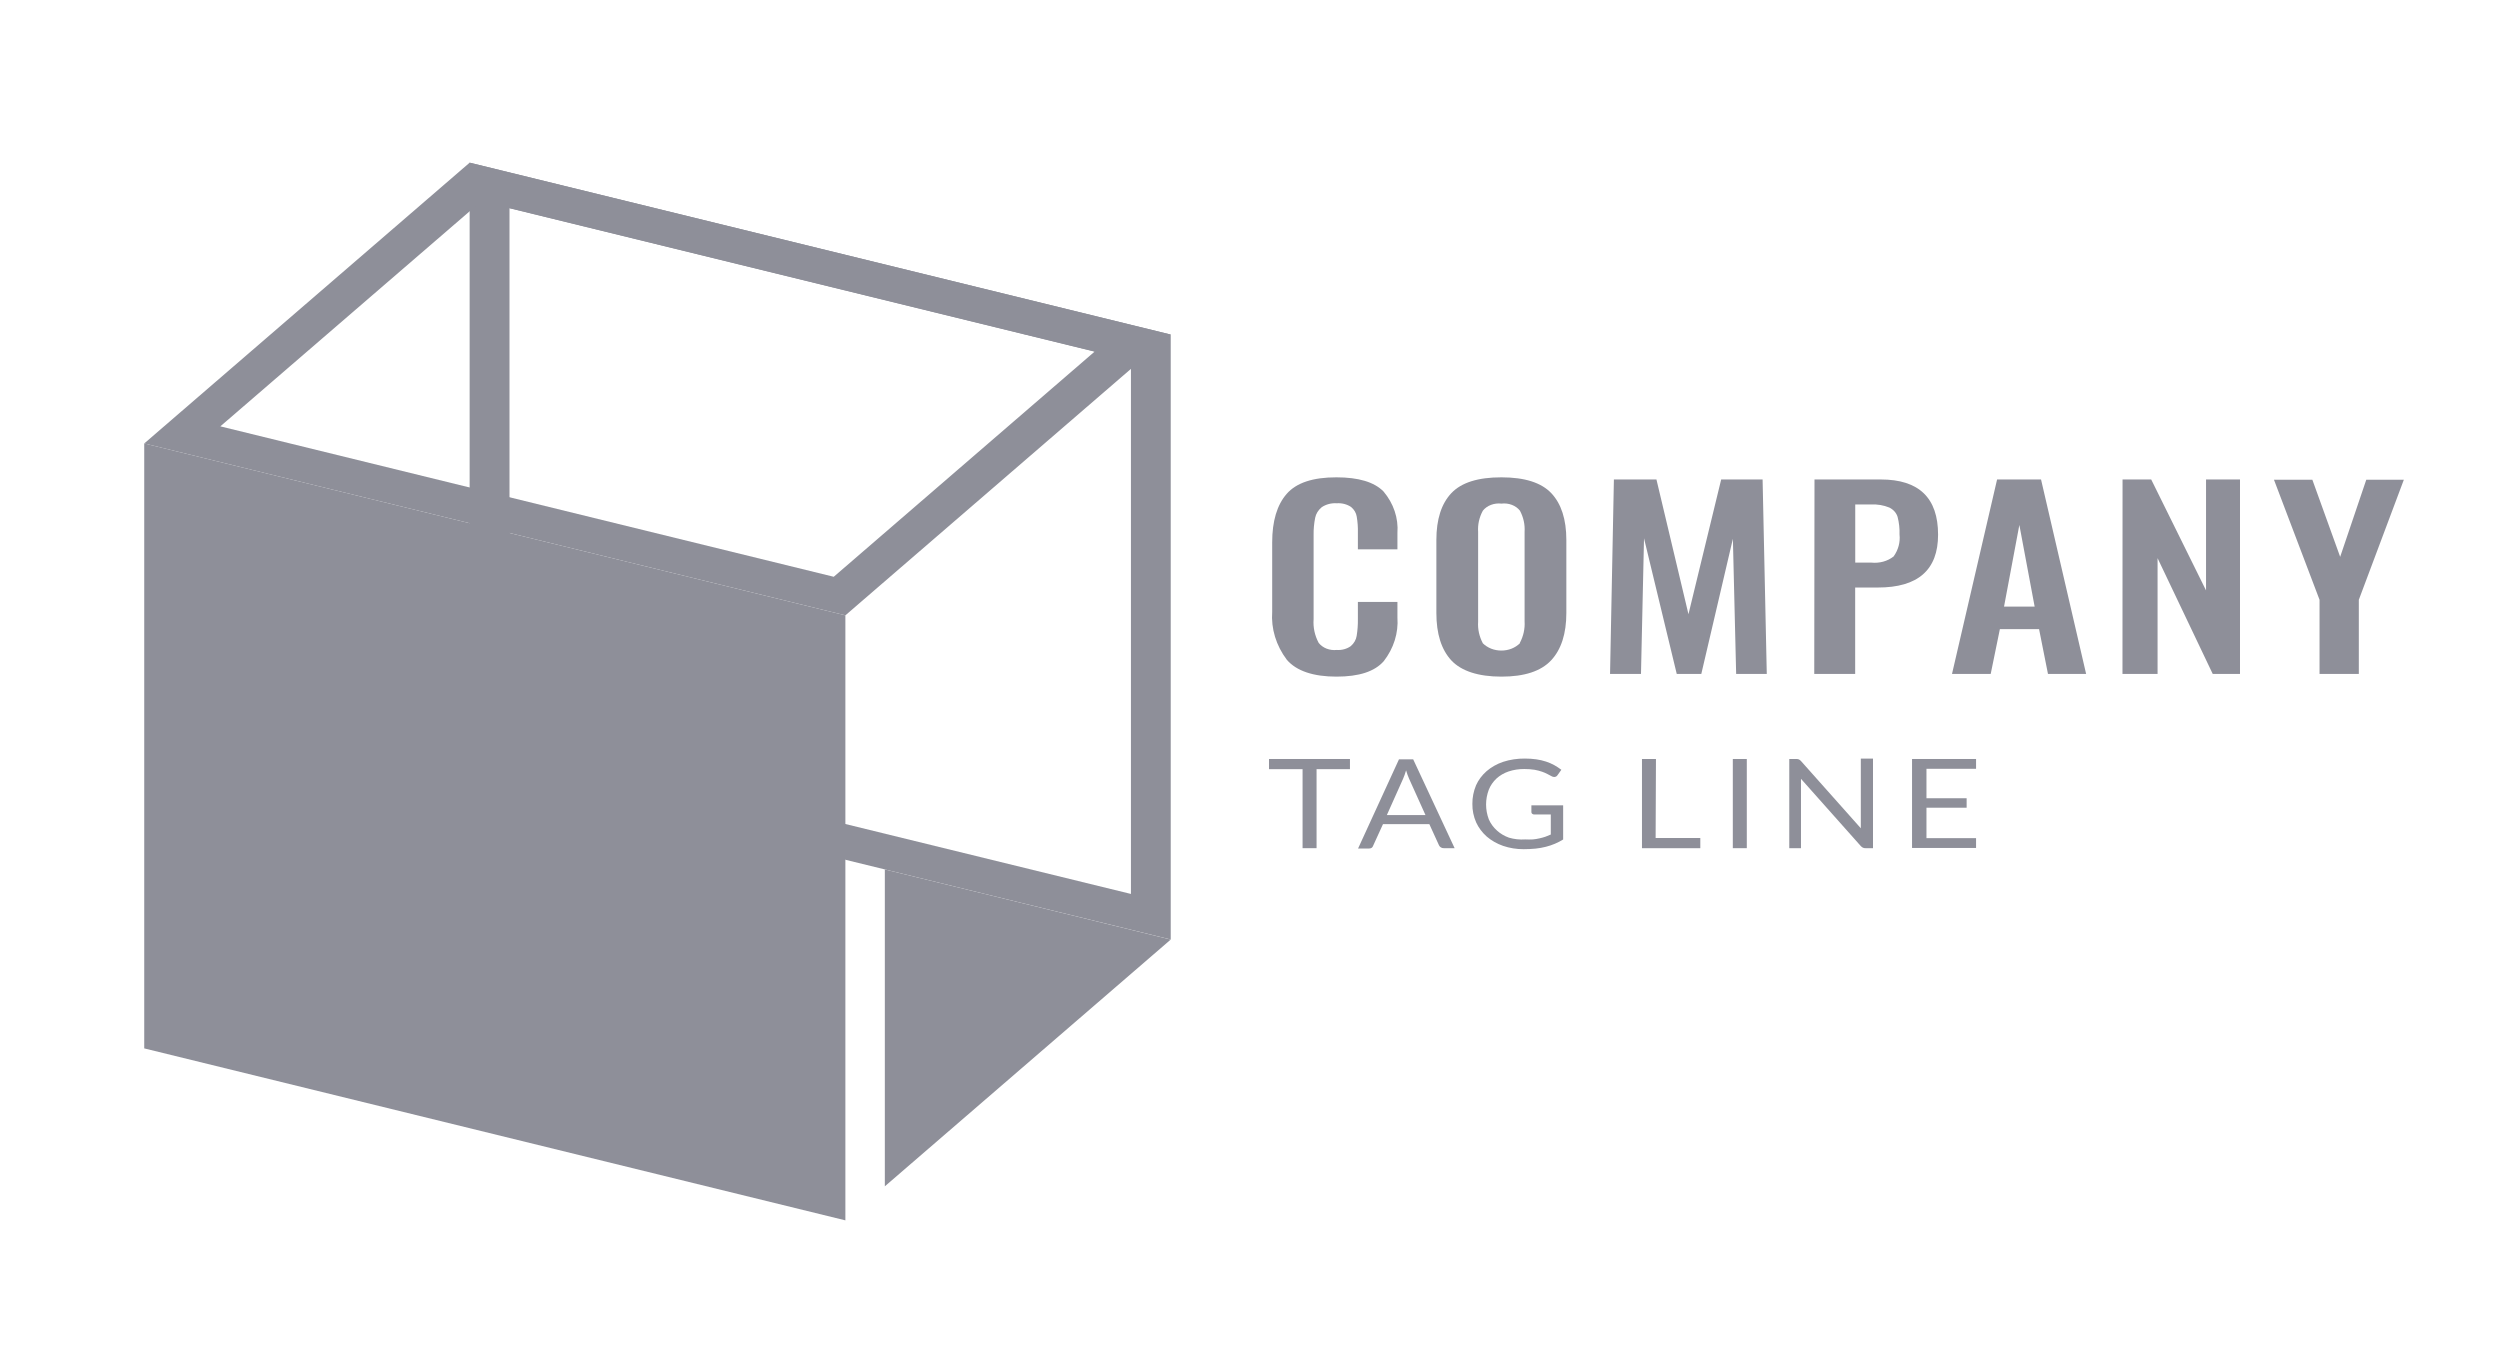
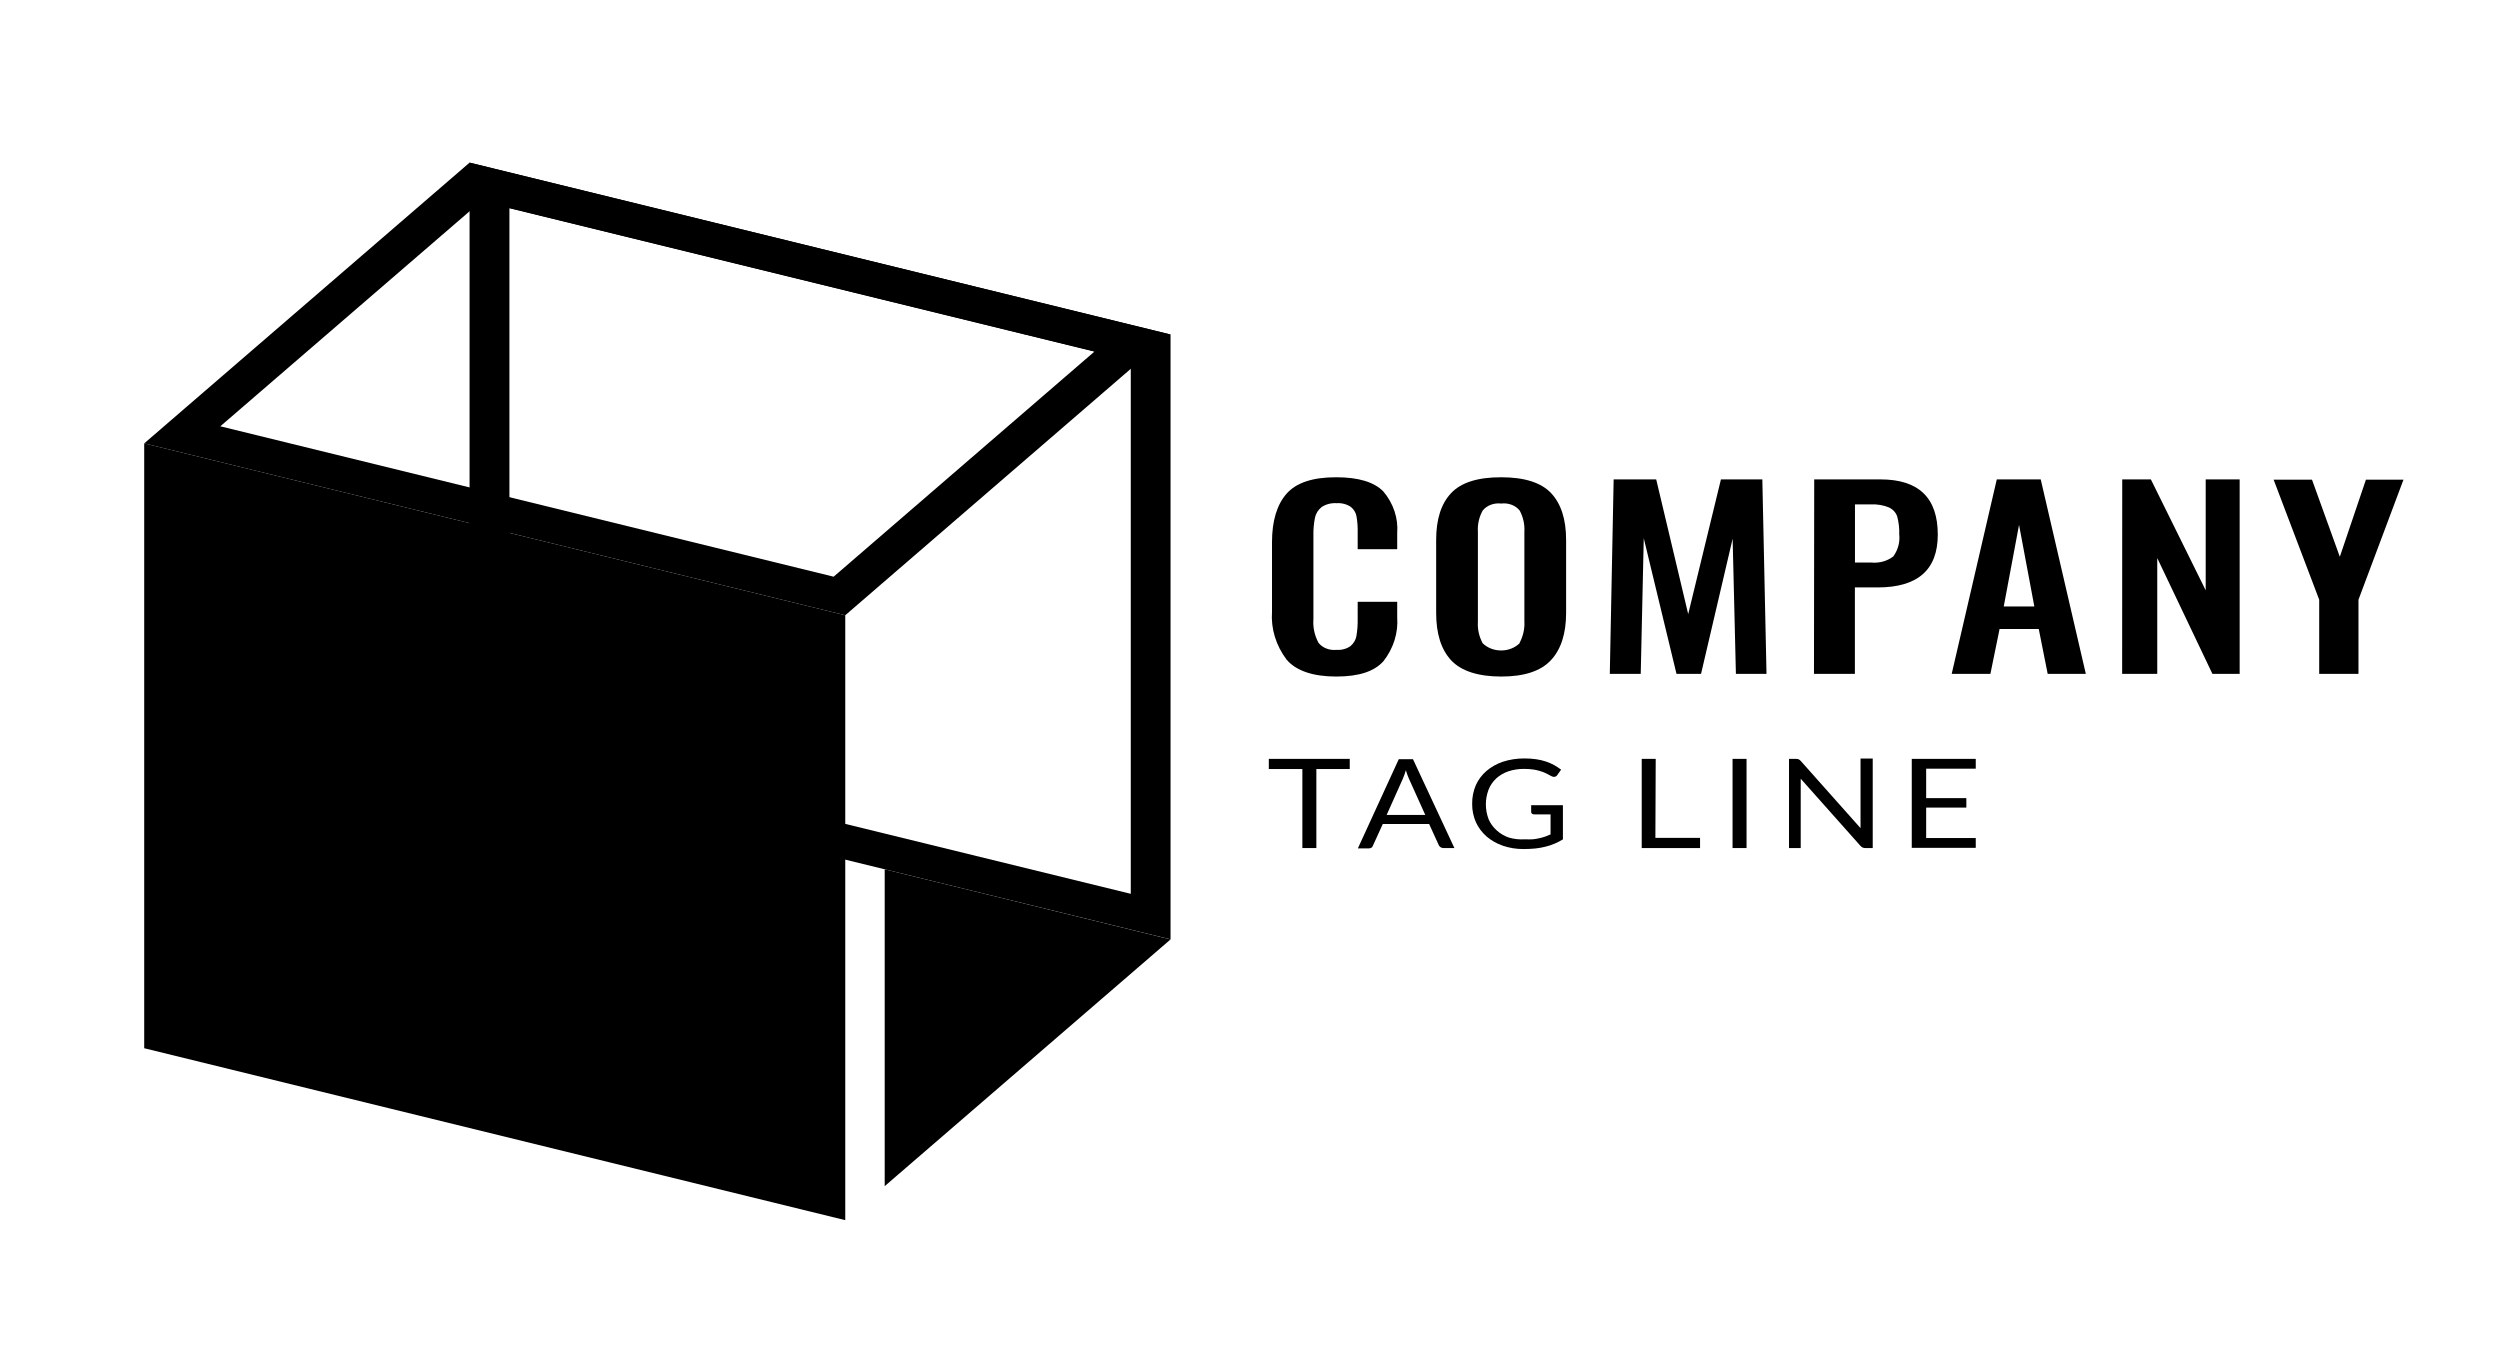
- <svg xmlns="http://www.w3.org/2000/svg" width="104" height="56" viewBox="0 0 104 56" fill="none">
-   <path d="M53.529 27.443C53.085 26.852 52.873 26.154 52.923 25.451V22.563C52.923 21.678 53.124 21.005 53.526 20.545C53.928 20.084 54.618 19.855 55.596 19.857C56.515 19.857 57.168 20.053 57.554 20.445C57.975 20.945 58.179 21.556 58.133 22.172V22.851H56.488V22.164C56.494 21.939 56.478 21.714 56.44 21.491C56.417 21.339 56.334 21.198 56.206 21.091C56.037 20.977 55.824 20.921 55.61 20.936C55.384 20.921 55.161 20.98 54.983 21.1C54.84 21.218 54.744 21.372 54.711 21.541C54.664 21.776 54.642 22.015 54.646 22.255V25.76C54.62 26.098 54.693 26.436 54.857 26.744C54.939 26.848 55.053 26.931 55.185 26.983C55.318 27.034 55.465 27.054 55.61 27.038C55.82 27.053 56.029 26.996 56.192 26.879C56.326 26.764 56.412 26.615 56.437 26.453C56.475 26.221 56.492 25.986 56.488 25.751V25.04H58.133V25.689C58.179 26.332 57.979 26.97 57.564 27.505C57.186 27.934 56.542 28.148 55.596 28.148C54.65 28.148 53.934 27.919 53.529 27.443Z" fill="#8E8F99" />
-   <path d="M60.376 27.473C59.961 27.023 59.753 26.368 59.753 25.501V22.463C59.753 21.605 59.961 20.956 60.376 20.515C60.792 20.075 61.486 19.855 62.46 19.857C63.427 19.857 64.118 20.077 64.533 20.515C64.949 20.956 65.16 21.605 65.16 22.463V25.501C65.16 26.359 64.949 27.017 64.527 27.47C64.104 27.922 63.417 28.148 62.46 28.148C61.503 28.148 60.795 27.919 60.376 27.473ZM63.226 26.744C63.375 26.462 63.443 26.154 63.423 25.845V22.125C63.443 21.822 63.376 21.52 63.229 21.244C63.146 21.138 63.03 21.054 62.894 21.002C62.758 20.95 62.607 20.932 62.46 20.95C62.312 20.933 62.162 20.951 62.025 21.003C61.889 21.054 61.772 21.138 61.687 21.244C61.537 21.519 61.469 21.822 61.49 22.125V25.863C61.469 26.172 61.537 26.48 61.687 26.762C61.783 26.856 61.901 26.932 62.034 26.985C62.167 27.037 62.311 27.063 62.457 27.063C62.602 27.063 62.746 27.037 62.879 26.985C63.012 26.932 63.13 26.856 63.226 26.762V26.744Z" fill="#8E8F99" />
-   <path d="M67.138 19.946H68.908L70.24 25.551L71.601 19.946H73.324L73.498 28.037H72.224L72.088 22.414L70.774 28.037H69.753L68.391 22.393L68.265 28.037H66.978L67.138 19.946Z" fill="#8E8F99" />
-   <path d="M75.483 19.946H78.241C79.829 19.946 80.624 20.712 80.624 22.243C80.624 23.71 79.787 24.443 78.115 24.441H77.175V28.037H75.473L75.483 19.946ZM77.839 23.404C78.007 23.422 78.178 23.409 78.34 23.365C78.501 23.321 78.65 23.247 78.775 23.148C78.97 22.875 79.056 22.554 79.02 22.235C79.029 21.988 79.002 21.741 78.939 21.5C78.914 21.42 78.872 21.344 78.813 21.278C78.755 21.212 78.682 21.157 78.598 21.115C78.362 21.017 78.101 20.973 77.839 20.986H77.178V23.404H77.839Z" fill="#8E8F99" />
-   <path d="M83.079 19.946H84.907L86.783 28.037H85.196L84.825 26.171H83.195L82.813 28.037H81.203L83.079 19.946ZM84.641 25.234L84.005 21.838L83.368 25.234H84.641Z" fill="#8E8F99" />
-   <path d="M88.298 19.946H89.49L91.771 24.561V19.946H93.184V28.037H92.05L89.755 23.219V28.037H88.295L88.298 19.946Z" fill="#8E8F99" />
-   <path d="M96.493 24.952L94.597 19.957H96.194L97.351 23.165L98.437 19.957H100L98.127 24.952V28.036H96.493V24.952Z" fill="#8E8F99" />
-   <path d="M56.158 31.574V31.997H54.769V35.284H54.187V31.997H52.791V31.574H56.158Z" fill="#8E8F99" />
-   <path d="M60.512 35.284H60.063C60.017 35.287 59.972 35.274 59.937 35.249C59.903 35.228 59.877 35.198 59.862 35.164L59.46 34.283H57.533L57.131 35.164C57.12 35.201 57.099 35.235 57.07 35.264C57.035 35.288 56.99 35.301 56.944 35.299H56.495L58.197 31.589H58.789L60.512 35.284ZM57.693 33.907H59.3L58.619 32.397C58.569 32.282 58.527 32.166 58.493 32.047C58.469 32.117 58.449 32.185 58.429 32.244L58.367 32.4L57.693 33.907Z" fill="#8E8F99" />
-   <path d="M63.447 34.92C63.554 34.925 63.661 34.925 63.767 34.92C63.859 34.912 63.95 34.897 64.04 34.876C64.123 34.858 64.205 34.836 64.285 34.809C64.36 34.782 64.435 34.75 64.513 34.717V33.883H63.832C63.815 33.884 63.798 33.882 63.782 33.877C63.767 33.871 63.752 33.864 63.74 33.854C63.729 33.845 63.72 33.835 63.714 33.823C63.708 33.812 63.705 33.799 63.706 33.786V33.501H65.027V34.923C64.919 34.99 64.805 35.049 64.686 35.099C64.565 35.151 64.439 35.193 64.309 35.226C64.169 35.261 64.027 35.287 63.883 35.302C63.718 35.318 63.552 35.326 63.386 35.326C63.092 35.328 62.801 35.281 62.528 35.188C62.273 35.099 62.041 34.967 61.847 34.8C61.657 34.63 61.508 34.431 61.408 34.212C61.3 33.966 61.247 33.705 61.251 33.442C61.248 33.178 61.3 32.915 61.404 32.667C61.502 32.447 61.652 32.247 61.844 32.079C62.038 31.912 62.27 31.781 62.525 31.694C62.816 31.599 63.126 31.553 63.437 31.556C63.596 31.556 63.754 31.567 63.91 31.588C64.049 31.608 64.184 31.639 64.315 31.682C64.434 31.721 64.549 31.77 64.656 31.829C64.76 31.887 64.859 31.952 64.952 32.023L64.789 32.252C64.776 32.273 64.757 32.291 64.733 32.303C64.71 32.316 64.683 32.322 64.656 32.323C64.618 32.322 64.582 32.312 64.55 32.293C64.499 32.27 64.445 32.241 64.383 32.205C64.311 32.166 64.235 32.133 64.155 32.105C64.054 32.07 63.949 32.043 63.842 32.023C63.7 32.001 63.555 31.99 63.41 31.991C63.185 31.989 62.962 32.024 62.753 32.094C62.563 32.159 62.392 32.26 62.252 32.388C62.111 32.521 62.003 32.678 61.935 32.849C61.783 33.251 61.783 33.684 61.935 34.086C62.01 34.26 62.126 34.419 62.276 34.553C62.416 34.68 62.585 34.78 62.773 34.847C62.99 34.911 63.219 34.936 63.447 34.92Z" fill="#8E8F99" />
-   <path d="M68.874 34.861H70.733V35.284H68.306V31.574H68.888L68.874 34.861Z" fill="#8E8F99" />
-   <path d="M72.667 35.284H72.085V31.574H72.667V35.284Z" fill="#8E8F99" />
-   <path d="M74.832 31.591C74.867 31.608 74.897 31.631 74.921 31.659L77.41 34.456C77.406 34.412 77.406 34.368 77.41 34.324C77.41 34.283 77.41 34.241 77.41 34.203V31.559H77.917V35.285H77.624C77.581 35.288 77.537 35.28 77.498 35.264C77.463 35.245 77.432 35.221 77.406 35.193L74.921 32.399C74.921 32.443 74.921 32.484 74.921 32.526C74.921 32.567 74.921 32.605 74.921 32.64V35.285H74.434V31.574H74.737C74.77 31.574 74.802 31.58 74.832 31.591Z" fill="#8E8F99" />
-   <path d="M82.204 31.574V31.982H80.141V33.207H81.812V33.601H80.141V34.867H82.204V35.275H79.541V31.574H82.204Z" fill="#8E8F99" />
-   <path d="M21.195 8.659L47.047 14.993V37.188L21.195 30.857V8.659ZM19.537 6.767V31.935L48.702 39.083V13.918L19.537 6.767Z" fill="#8E8F99" />
-   <path d="M35.168 50.767L6 43.613V18.447L35.168 25.598V50.767Z" fill="#8E8F99" />
-   <path d="M20.02 8.374L45.535 14.628L34.684 23.994L9.166 17.736L20.02 8.374ZM19.537 6.767L6 18.448L35.168 25.598L48.702 13.917L19.537 6.767Z" fill="#8E8F99" />
-   <path d="M36.809 49.351L48.702 39.086L36.809 36.169V49.351Z" fill="#8E8F99" />
+ <svg xmlns="http://www.w3.org/2000/svg" version="1.1" width="1902" height="1024" viewBox="0 0 1902 1024">
+   <g id="icomoon-ignore">
+ </g>
+   <path d="M978.821 501.82c-8.119-10.805-12.003-23.572-11.081-36.425v-52.811c0-16.188 3.674-28.491 11.019-36.908 7.347-8.417 19.964-12.606 37.853-12.571 16.81 0 28.743 3.582 35.798 10.745 7.696 9.139 11.441 20.317 10.584 31.59v12.411h-30.071v-12.571c0.108-4.116-0.185-8.23-0.87-12.303-0.433-2.785-1.947-5.361-4.295-7.307-3.088-2.097-6.978-3.114-10.896-2.847-4.12-0.265-8.205 0.806-11.454 3.008-2.62 2.156-4.367 4.981-4.981 8.059-0.863 4.31-1.258 8.68-1.183 13.054v64.093c-0.474 6.182 0.852 12.37 3.86 17.997 1.496 1.905 3.573 3.414 6.001 4.363 2.428 0.947 5.113 1.298 7.757 1.009 3.853 0.274 7.675-0.768 10.646-2.9 2.45-2.099 4.027-4.837 4.484-7.79 0.702-4.253 1.015-8.547 0.933-12.84v-13.001h30.071v11.873c0.845 11.75-2.809 23.417-10.397 33.201-6.91 7.843-18.677 11.765-35.984 11.765s-30.382-4.189-37.791-12.893z" />
+   <path d="M1104.024 502.358c-7.594-8.219-11.392-20.2-11.392-36.048v-55.552c0-15.687 3.798-27.56 11.392-35.619 7.596-8.059 20.297-12.069 38.102-12.034 17.68 0 30.32 4.012 37.914 12.034 7.596 8.059 11.456 19.931 11.456 35.619v55.552c0 15.687-3.86 27.721-11.58 35.994s-20.295 12.411-37.789 12.411-30.444-4.189-38.102-12.356zM1156.133 489.033c2.721-5.147 3.959-10.789 3.611-16.439v-68.014c0.349-5.542-0.869-11.074-3.549-16.117-1.525-1.946-3.653-3.48-6.14-4.429-2.489-0.951-5.235-1.278-7.929-0.944-2.701-0.325-5.455 0.005-7.951 0.955s-4.635 2.478-6.182 4.418c-2.737 5.029-3.979 10.569-3.61 16.117v68.336c-0.379 5.654 0.861 11.299 3.61 16.441 1.754 1.732 3.917 3.121 6.343 4.074 2.427 0.951 5.061 1.443 7.728 1.443s5.301-0.492 7.728-1.443c2.427-0.953 4.59-2.342 6.341-4.074v-0.324z" />
+   <path d="M1227.663 364.727h32.375l24.342 102.495 24.903-102.495h31.503l3.174 147.941h-23.285l-2.489-102.817-24.033 102.817h-18.677l-24.903-103.194-2.302 103.194h-23.534l2.926-147.941z" />
+   <path d="M1380.259 364.727h50.427c29.054 0 43.58 14.003 43.58 42.008 0 26.823-15.294 40.218-45.883 40.181h-17.183v65.752h-31.128l0.187-147.941zM1423.34 427.953c3.076 0.336 6.199 0.093 9.156-0.713 2.955-0.806 5.674-2.158 7.965-3.961 3.569-4.996 5.144-10.864 4.482-16.706 0.163-4.513-0.338-9.026-1.494-13.429-0.444-1.472-1.223-2.851-2.291-4.059-1.070-1.209-2.406-2.22-3.935-2.979-4.321-1.788-9.097-2.6-13.883-2.363h-12.078v44.209h12.078z" />
+   <path d="M1519.153 364.727h33.432l34.304 147.941h-29.012l-6.786-34.112h-29.82l-6.972 34.112h-29.447l34.302-147.941zM1547.73 461.42l-11.643-62.098-11.643 62.098h23.285z" />
+   <path d="M1614.594 364.727h21.789l41.713 84.392v-84.392h25.836v147.941h-20.731l-41.962-88.099v88.099h-26.708l0.062-147.941z" />
+   <path d="M1764.447 456.258l-34.677-91.324h29.199l21.168 58.662 19.86-58.662h28.575l-34.242 91.324v56.406h-29.883v-56.406z" />
+   <path d="M1026.887 577.346v7.737h-25.401v60.114h-10.646v-60.114h-25.527v-7.737h61.573z" />
+   <path d="M1106.511 645.2h-8.218c-0.834 0.046-1.659-0.185-2.304-0.644-0.622-0.393-1.097-0.934-1.37-1.558l-7.345-16.115h-35.238l-7.347 16.115c-0.208 0.675-0.591 1.298-1.119 1.827-0.653 0.45-1.472 0.678-2.304 0.644h-8.218l31.128-67.847h10.832l31.503 67.579zM1054.961 620.006h29.387l-12.453-27.611c-0.918-2.088-1.688-4.222-2.304-6.393-0.435 1.289-0.808 2.525-1.183 3.6l-1.119 2.847-12.328 27.557z" />
+   <path d="M1160.177 638.541c1.949 0.088 3.902 0.088 5.851 0 1.684-0.15 3.35-0.421 4.981-0.806 1.525-0.324 3.023-0.735 4.484-1.236 1.37-0.483 2.739-1.073 4.171-1.666v-15.258h-12.453c-0.307 0.015-0.616-0.026-0.905-0.117-0.289-0.093-0.552-0.236-0.775-0.421-0.205-0.152-0.366-0.342-0.474-0.556s-0.159-0.446-0.148-0.68v-5.211h24.155v26.004c-1.971 1.218-4.054 2.295-6.226 3.224-2.22 0.945-4.533 1.719-6.91 2.309-2.545 0.647-5.149 1.114-7.782 1.397-3.019 0.289-6.053 0.433-9.090 0.43-5.369 0.040-10.697-0.817-15.689-2.525-4.661-1.616-8.896-4.028-12.451-7.091-3.467-3.094-6.195-6.744-8.031-10.745-1.962-4.498-2.933-9.273-2.864-14.076-0.066-4.837 0.883-9.64 2.801-14.184 1.79-4.021 4.524-7.68 8.031-10.745 3.553-3.054 7.79-5.447 12.451-7.038 5.332-1.732 10.99-2.587 16.686-2.525 2.898-0.004 5.791 0.194 8.653 0.591 2.531 0.355 5.014 0.931 7.409 1.719 2.178 0.706 4.264 1.605 6.226 2.686 1.907 1.061 3.719 2.245 5.416 3.546l-2.988 4.191c-0.234 0.382-0.583 0.704-1.011 0.931-0.426 0.227-0.916 0.351-1.417 0.358-0.689-0.018-1.359-0.205-1.931-0.538-0.933-0.43-1.929-0.965-3.050-1.611-1.324-0.717-2.719-1.328-4.171-1.827-1.856-0.642-3.772-1.147-5.729-1.505-2.608-0.413-5.255-0.613-7.907-0.591-4.107-0.038-8.185 0.6-12.016 1.88-3.463 1.2-6.587 3.034-9.15 5.374-2.58 2.439-4.551 5.31-5.791 8.435-2.781 7.347-2.781 15.269 0 22.618 1.362 3.191 3.483 6.102 6.226 8.543 2.553 2.328 5.652 4.16 9.090 5.372 3.959 1.172 8.154 1.631 12.326 1.344z" />
+   <path d="M1259.418 637.46h33.993v7.737h-44.39v-67.851h10.646l-0.249 60.114z" />
+   <path d="M1328.772 645.197h-10.646v-67.851h10.646v67.851z" />
+   <path d="M1368.366 577.669c0.633 0.311 1.185 0.731 1.62 1.236l45.508 51.145c-0.060-0.805-0.060-1.613 0-2.417 0-0.752 0-1.505 0-2.203v-48.351h9.276v68.123h-5.354c-0.792 0.055-1.589-0.075-2.302-0.377-0.647-0.338-1.216-0.775-1.682-1.289l-45.445-51.092c0 0.805 0 1.558 0 2.309s0 1.45 0 2.096v48.353h-8.903v-67.855h5.541c0.602 0 1.194 0.11 1.743 0.322z" />
+   <path d="M1503.153 577.346v7.468h-37.727v22.402h30.568v7.199h-30.568v23.155h37.727v7.466h-48.684v-67.69h48.684z" />
+   <path d="M387.569 158.331l472.719 115.822v405.862l-472.719-115.769v-405.915zM357.25 123.734v460.227l533.296 130.703v-460.173l-533.296-130.757z" />
+   <path d="M643.072 928.305l-533.358-130.812v-460.178l533.358 130.757v460.233z" />
+   <path d="M366.089 153.119l466.555 114.37-198.413 171.26-466.617-114.425 198.476-171.205zM357.248 123.734l-247.534 213.591 533.358 130.754 247.472-213.59-533.296-130.755z" />
+   <path d="M673.081 902.416l217.463-187.696-217.463-53.343v241.039z" />
</svg>
